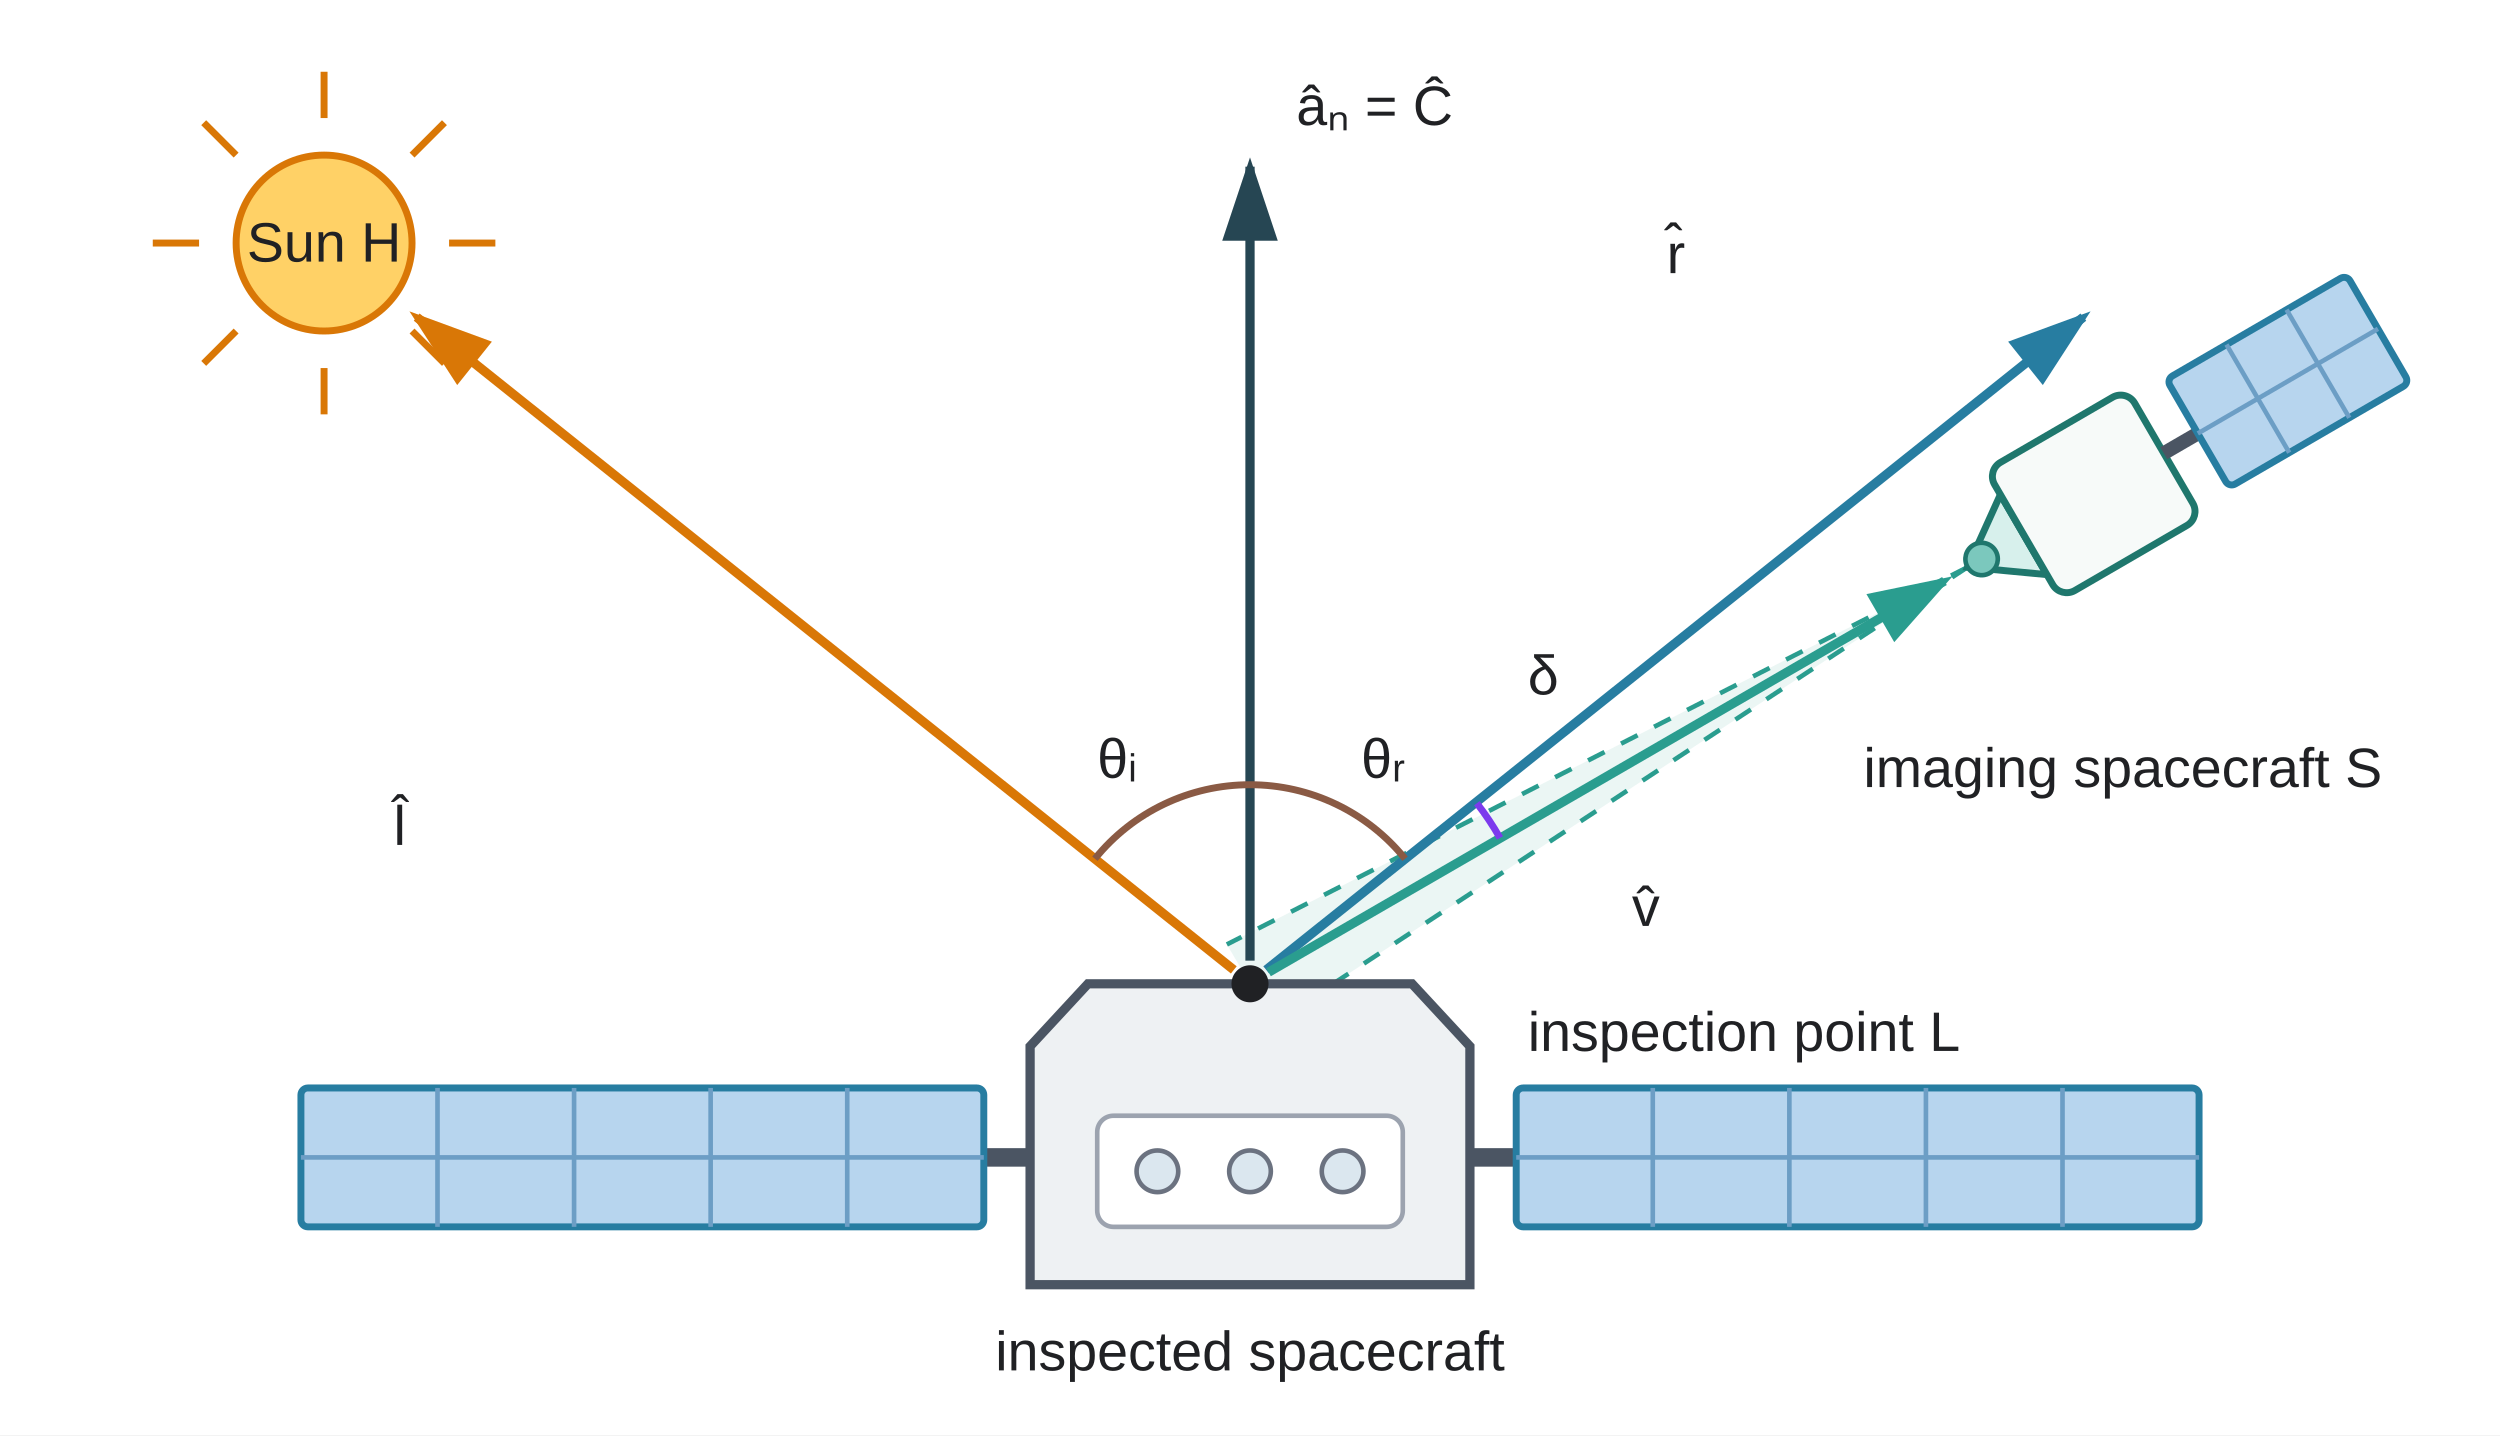
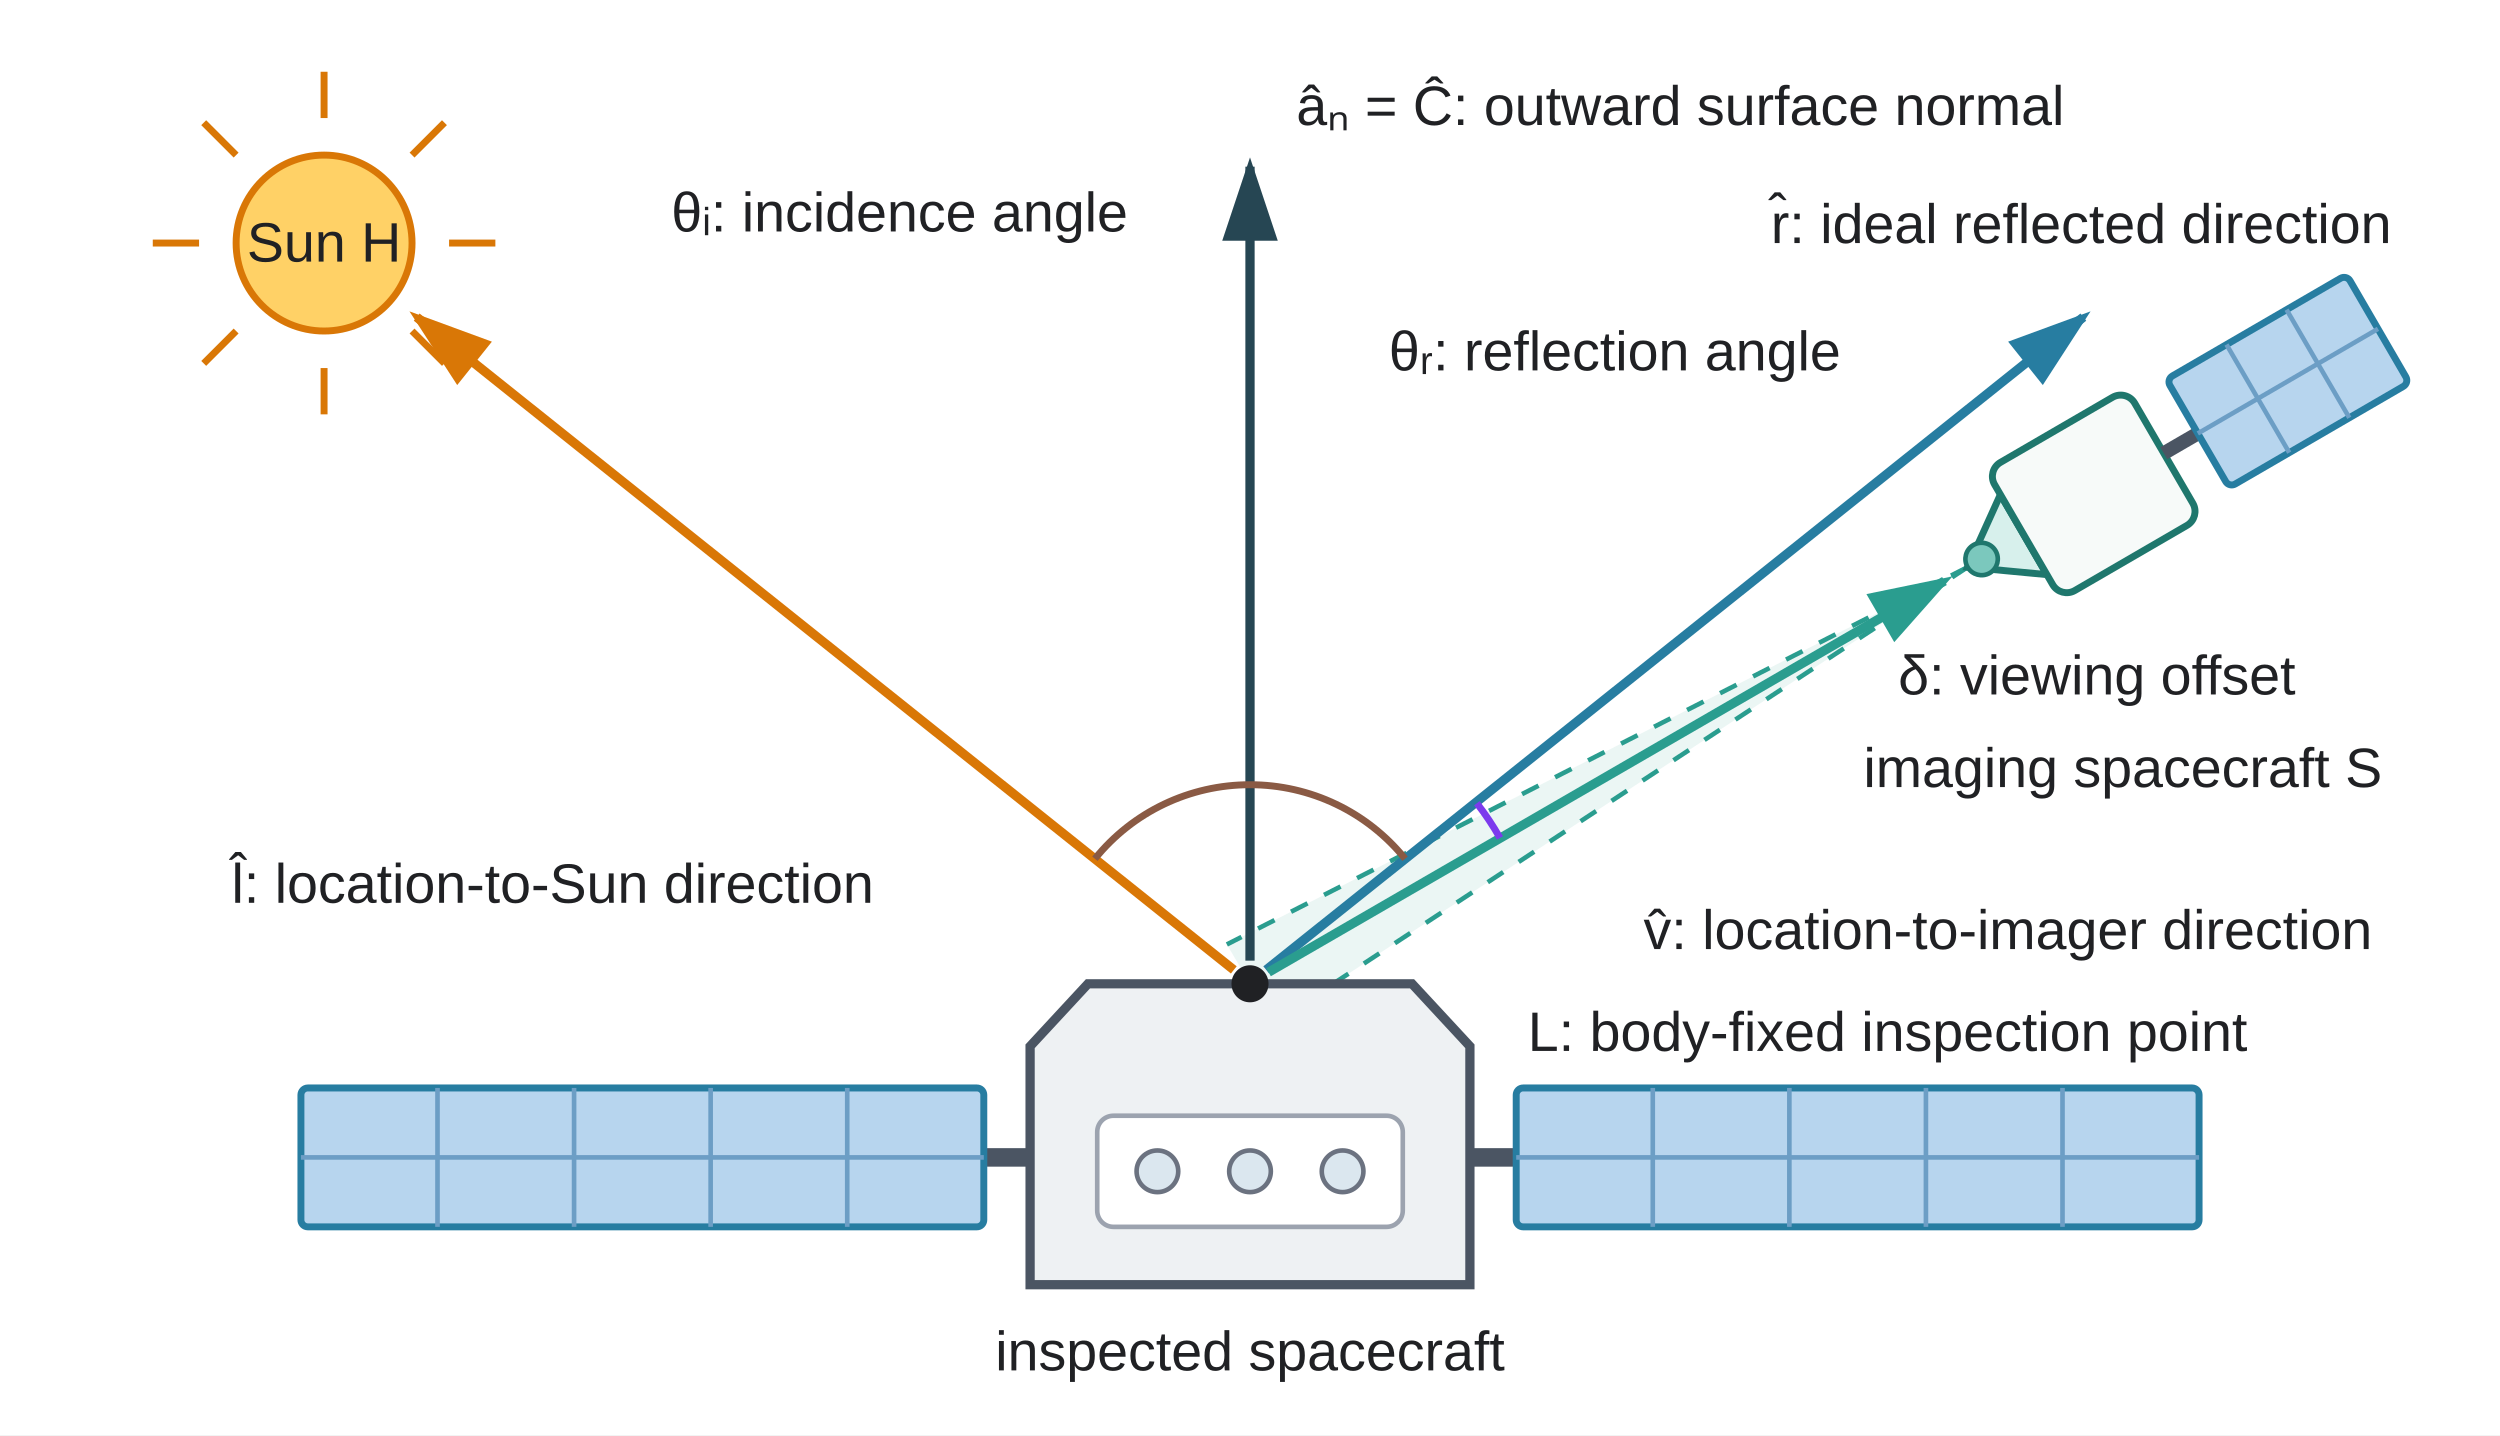
<svg xmlns="http://www.w3.org/2000/svg" viewBox="0 0 1080 620" width="1080" height="620" role="img" aria-labelledby="title description">
  <defs id="definitions">
    <marker id="arrow-orange" markerWidth="10" markerHeight="10" refX="8" refY="3" orient="auto" markerUnits="strokeWidth">
      <path d="M0,0 L0,6 L9,3 z" fill="#d97706" />
    </marker>
    <marker id="arrow-blue" markerWidth="10" markerHeight="10" refX="8" refY="3" orient="auto" markerUnits="strokeWidth">
      <path d="M0,0 L0,6 L9,3 z" fill="#277da1" />
    </marker>
    <marker id="arrow-navy" markerWidth="10" markerHeight="10" refX="8" refY="3" orient="auto" markerUnits="strokeWidth">
      <path d="M0,0 L0,6 L9,3 z" fill="#264653" />
    </marker>
    <marker id="arrow-green" markerWidth="10" markerHeight="10" refX="8" refY="3" orient="auto" markerUnits="strokeWidth">
      <path d="M0,0 L0,6 L9,3 z" fill="#2a9d8f" />
    </marker>
    <style>
      text {
        font-family: Arial, Helvetica, sans-serif;
        font-size: 24px;
        font-style: normal;
        font-weight: 400;
        fill: #202124;
      }
    </style>
  </defs>
  <g id="layer-background">
    <rect id="background" width="1080" height="620" fill="#ffffff" />
  </g>
  <g id="layer-camera-cone">
    <path id="camera-field-of-view" d="M850 245 L530 408 L550 442 Z" fill="#2a9d8f" fill-opacity="0.09" />
    <line id="camera-cone-upper" x1="850" y1="245" x2="530" y2="408" stroke="#2a9d8f" stroke-width="2" stroke-dasharray="8 8" />
    <line id="camera-cone-lower" x1="850" y1="245" x2="550" y2="442" stroke="#2a9d8f" stroke-width="2" stroke-dasharray="8 8" />
  </g>
  <g id="layer-spacecraft">
    <g id="inspected-spacecraft">
      <line id="left-array-boom" x1="425" y1="500" x2="445" y2="500" stroke="#4b5563" stroke-width="8" />
      <line id="right-array-boom" x1="635" y1="500" x2="655" y2="500" stroke="#4b5563" stroke-width="8" />
      <rect id="left-solar-array" x="130" y="470" width="295" height="60" rx="3" fill="#b7d5ee" stroke="#277da1" stroke-width="3" />
      <path id="left-solar-array-grid" d="M189 470 V530 M248 470 V530 M307 470 V530 M366 470 V530 M130 500 H425" fill="none" stroke="#6c9ec5" stroke-width="2" />
      <rect id="right-solar-array" x="655" y="470" width="295" height="60" rx="3" fill="#b7d5ee" stroke="#277da1" stroke-width="3" />
      <path id="right-solar-array-grid" d="M714 470 V530 M773 470 V530 M832 470 V530 M891 470 V530 M655 500 H950" fill="none" stroke="#6c9ec5" stroke-width="2" />
      <path id="inspected-spacecraft-bus" d="M470 425 H610 L635 452 V555 H445 V452 Z" fill="#eef1f3" stroke="#4b5563" stroke-width="4" />
      <rect id="bus-detail-panel" x="474" y="482" width="132" height="48" rx="7" fill="#ffffff" stroke="#9ca3af" stroke-width="2" />
      <circle id="bus-port-left" cx="500" cy="506" r="9" fill="#dbe7ef" stroke="#6b7280" stroke-width="2" />
      <circle id="bus-port-center" cx="540" cy="506" r="9" fill="#dbe7ef" stroke="#6b7280" stroke-width="2" />
      <circle id="bus-port-right" cx="580" cy="506" r="9" fill="#dbe7ef" stroke="#6b7280" stroke-width="2" />
      <circle id="inspection-point" cx="540" cy="425" r="8" fill="#202124" />
    </g>
    <g id="imaging-spacecraft" transform="translate(850 245) rotate(-30.14)">
      <path id="camera-sensor-housing" d="M0 0 L28 -20 V20 Z" fill="#d7f0ec" stroke="#1f776d" stroke-width="3" />
      <circle id="camera-aperture" cx="7" cy="0" r="7" fill="#7bc8bd" stroke="#1f776d" stroke-width="2" />
      <rect id="imaging-spacecraft-bus" x="28" y="-32" width="70" height="64" rx="7" fill="#f7faf9" stroke="#1f776d" stroke-width="3" />
      <line id="imaging-array-boom" x1="98" y1="0" x2="115" y2="0" stroke="#4b5563" stroke-width="6" />
      <rect id="imaging-solar-array" x="115" y="-27" width="90" height="54" rx="3" fill="#b7d5ee" stroke="#277da1" stroke-width="3" />
      <path id="imaging-solar-array-grid" d="M145 -27 V27 M175 -27 V27 M115 0 H205" fill="none" stroke="#6c9ec5" stroke-width="2" />
    </g>
    <circle id="sun-disc" cx="140" cy="105" r="38" fill="#ffd166" stroke="#d97706" stroke-width="3" />
    <g id="sun-rays" stroke="#d97706" stroke-width="3">
      <line x1="140" y1="51" x2="140" y2="31" />
      <line x1="140" y1="159" x2="140" y2="179" />
      <line x1="86" y1="105" x2="66" y2="105" />
      <line x1="194" y1="105" x2="214" y2="105" />
      <line x1="102" y1="67" x2="88" y2="53" />
      <line x1="178" y1="143" x2="192" y2="157" />
      <line x1="178" y1="67" x2="192" y2="53" />
      <line x1="102" y1="143" x2="88" y2="157" />
    </g>
  </g>
  <g id="layer-vectors">
    <line id="surface-normal-vector" x1="540" y1="415" x2="540" y2="72" stroke="#264653" stroke-width="4" marker-end="url(#arrow-navy)" />
    <line id="location-to-sun-vector" x1="533" y1="419" x2="180" y2="137" stroke="#d97706" stroke-width="4" marker-end="url(#arrow-orange)" />
    <line id="ideal-reflection-vector" x1="547" y1="419" x2="900" y2="137" stroke="#277da1" stroke-width="4" marker-end="url(#arrow-blue)" />
    <line id="location-to-imager-vector" x1="548" y1="420" x2="840" y2="251" stroke="#2a9d8f" stroke-width="4" marker-end="url(#arrow-green)" />
    <path id="incidence-angle" d="M473 371 A86 86 0 0 1 540 339" fill="none" stroke="#8a5a44" stroke-width="3" />
    <path id="reflection-angle" d="M540 339 A86 86 0 0 1 607 371" fill="none" stroke="#8a5a44" stroke-width="3" />
    <path id="viewing-offset-angle" d="M638 347 A125 125 0 0 1 648 362" fill="none" stroke="#7c3aed" stroke-width="3" />
  </g>
  <g id="layer-labels">
    <text id="label-sun" x="140" y="113" text-anchor="middle">Sun H</text>
-     <text id="label-surface-normal" x="560" y="54" fill="#264653">âₙ = Ĉ</text>
-     <text id="label-sun-vector" x="170" y="365" fill="#d97706">l̂</text>
-     <text id="label-reflection-vector" x="720" y="118" fill="#277da1">r̂</text>
-     <text id="label-view-vector" x="705" y="400" fill="#2a9d8f">v̂</text>
-     <text id="label-incidence-angle" x="474" y="336" fill="#8a5a44">θᵢ</text>
-     <text id="label-reflection-angle" x="588" y="336" fill="#8a5a44">θᵣ</text>
-     <text id="label-viewing-offset" x="660" y="300" fill="#7c3aed">δ</text>
-     <text id="label-inspection-point" x="660" y="454">inspection point L</text>
+     <text id="label-surface-normal" x="560" y="54" fill="#264653">âₙ = Ĉ: outward surface normal</text>
+     <text id="label-sun-vector" x="100" y="390" fill="#d97706">l̂: location-to-Sun direction</text>
+     <text id="label-reflection-vector" x="765" y="105" fill="#277da1">r̂: ideal reflected direction</text>
+     <text id="label-view-vector" x="710" y="410" fill="#2a9d8f">v̂: location-to-imager direction</text>
+     <text id="label-incidence-angle" x="290" y="100" fill="#8a5a44">θᵢ: incidence angle</text>
+     <text id="label-reflection-angle" x="600" y="160" fill="#8a5a44">θᵣ: reflection angle</text>
+     <text id="label-viewing-offset" x="820" y="300" fill="#7c3aed">δ: viewing offset</text>
+     <text id="label-inspection-point" x="660" y="454">L: body-fixed inspection point</text>
    <text id="label-inspected-spacecraft" x="540" y="592" text-anchor="middle">inspected spacecraft</text>
    <text id="label-imaging-spacecraft" x="805" y="340">imaging spacecraft S</text>
  </g>
</svg>
